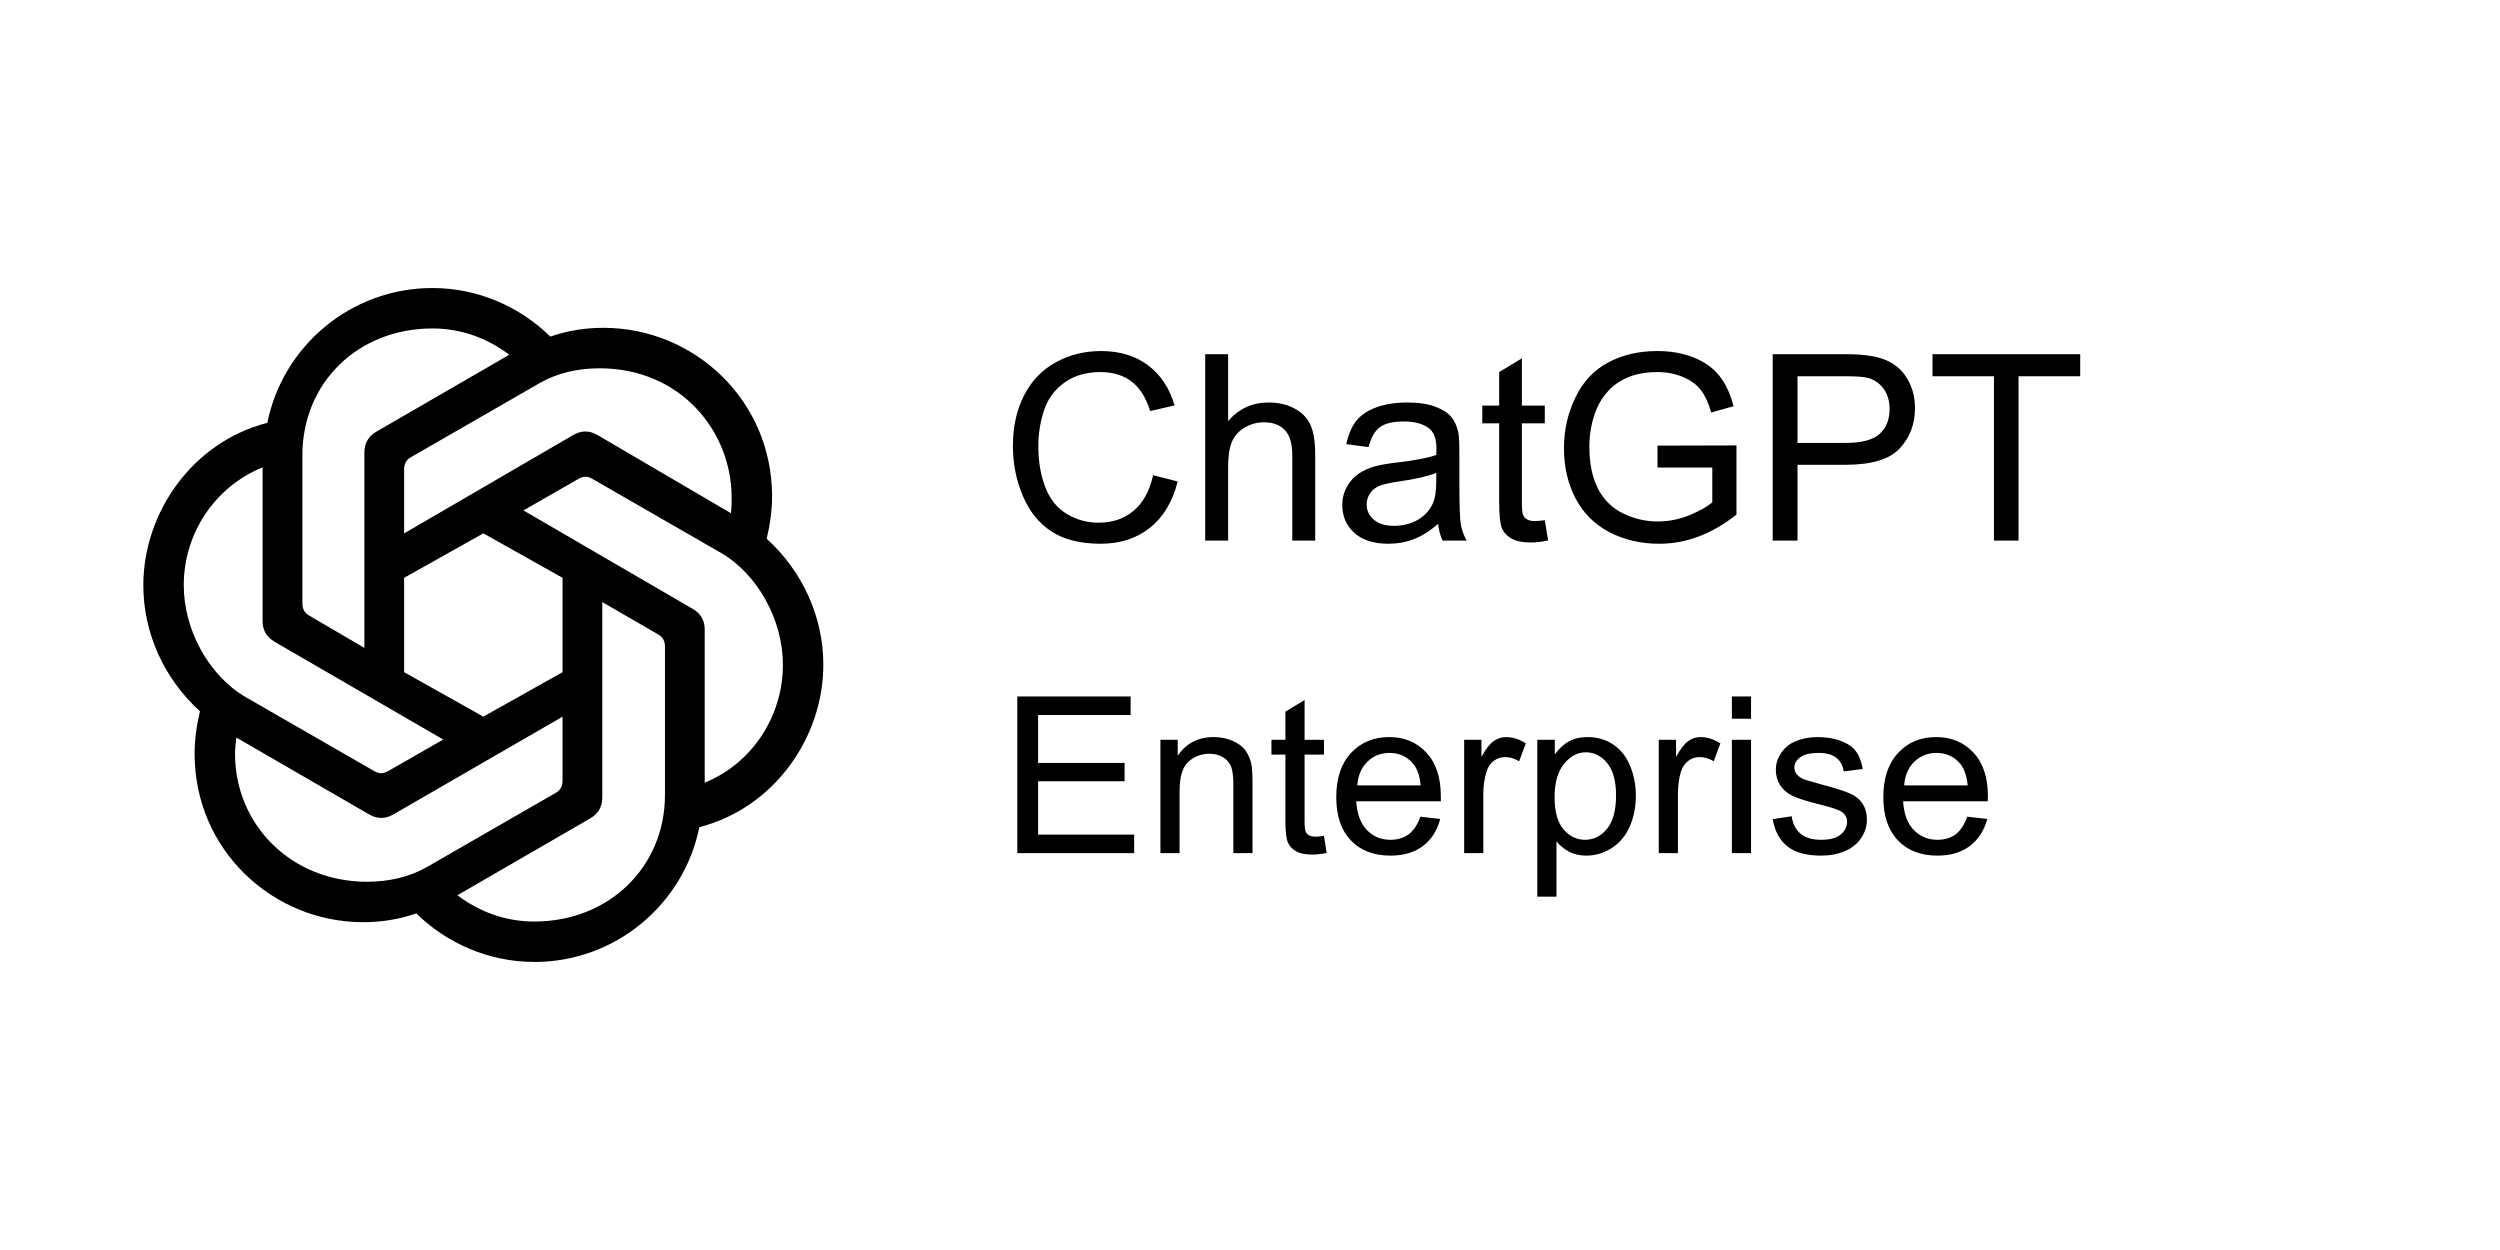
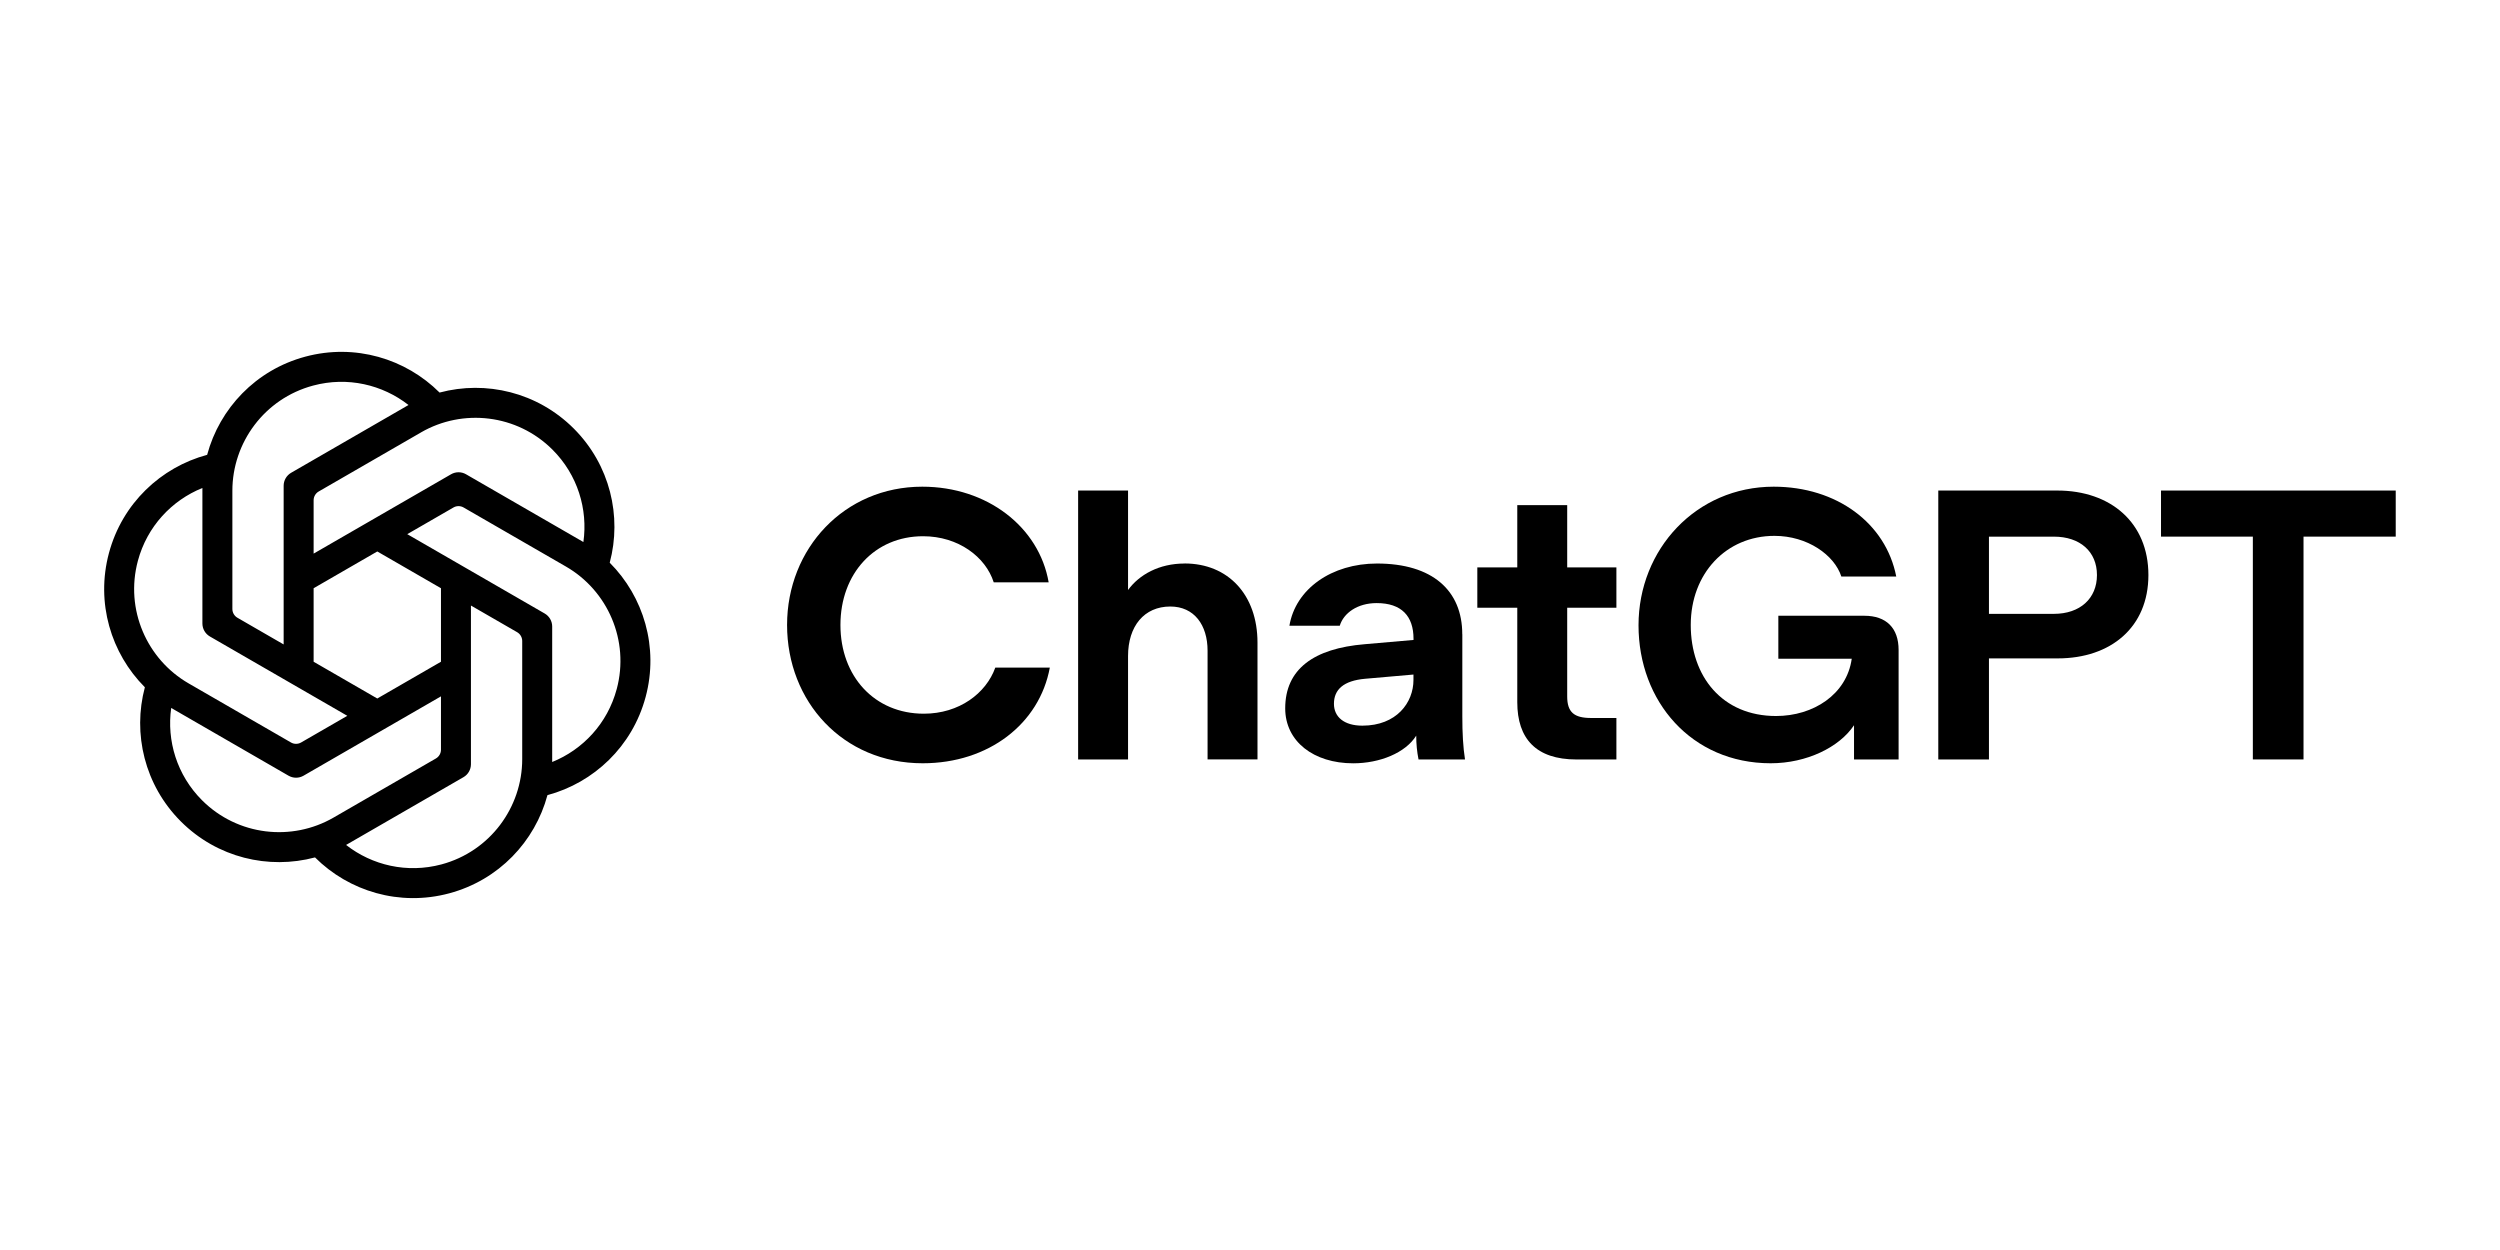
<svg xmlns="http://www.w3.org/2000/svg" viewBox="0 0 120 60" width="120" height="60" fill="none">
-   <g transform="translate(23.2, 30) scale(0.255) translate(-64, -64)">
-     <path fill="#000000" d="M49.09 46.75V34.7c0-1.01.38-1.78 1.27-2.28l24.23-13.95c3.3-1.9 7.23-2.79 11.29-2.79 15.22 0 24.86 11.8 24.86 24.36 0 .89 0 1.9-.13 2.92L85.49 28.24c-1.52-.89-3.04-.89-4.57 0L49.08 46.76Zm56.58 46.93v-28.8c0-1.78-.76-3.04-2.28-3.93L71.55 42.43l10.4-5.96c.89-.51 1.65-.51 2.54 0l24.23 13.95c6.98 4.06 11.67 12.69 11.67 21.06 0 9.64-5.71 18.52-14.72 22.2M41.61 68.31l-10.4-6.09c-.89-.51-1.27-1.27-1.27-2.28V32.03c0-13.57 10.4-23.85 24.48-23.85 5.33 0 10.28 1.78 14.46 4.95L43.89 27.59c-1.52.89-2.28 2.16-2.28 3.93zM64 81.25l-14.91-8.37V55.12L64 46.75l14.91 8.37v17.76zm9.58 38.57c-5.33 0-10.27-1.78-14.46-4.95l24.99-14.46c1.52-.89 2.28-2.16 2.28-3.93V59.69l10.53 6.09c.89.51 1.27 1.27 1.27 2.28v27.91c0 13.57-10.53 23.85-24.61 23.85M43.51 91.53 19.28 77.58C12.3 73.52 7.61 64.89 7.61 56.52c0-9.77 5.84-18.52 14.84-22.2v28.92c0 1.78.76 3.04 2.28 3.93l31.72 18.39-10.4 5.96c-.89.51-1.65.51-2.54 0Zm-1.39 20.8c-14.34 0-24.86-10.78-24.86-24.1 0-1.01.13-2.03.25-3.04L42.5 99.65c1.52.89 3.04.89 4.57 0l31.84-18.39v12.05c0 1.01-.38 1.78-1.27 2.28l-24.23 13.95c-3.3 1.9-7.23 2.79-11.29 2.79m31.46 15.1c15.35 0 28.16-10.91 31.08-25.37 14.21-3.68 23.34-17 23.34-30.57 0-8.88-3.81-17.51-10.66-23.72.63-2.66 1.01-5.33 1.01-7.99 0-18.14-14.72-31.72-31.72-31.72-3.42 0-6.72.51-10.02 1.65C70.91 4.12 63.05.57 54.42.57c-15.35 0-28.16 10.91-31.08 25.37C9.13 29.62 0 42.94 0 56.52c0 8.88 3.81 17.51 10.66 23.72-.63 2.66-1.01 5.33-1.01 7.99 0 18.14 14.72 31.71 31.71 31.71 3.42 0 6.72-.51 10.02-1.65 5.71 5.58 13.57 9.13 22.2 9.13Z" />
-   </g>
-   <g fill="#000000">
-     <path d="M55.35 22.81L55.35 22.81L56.53 23.11Q56.16 24.57 55.19 25.34Q54.23 26.10 52.83 26.10L52.83 26.10Q51.38 26.10 50.47 25.51Q49.57 24.92 49.10 23.81Q48.62 22.69 48.62 21.41L48.62 21.41Q48.62 20.01 49.16 18.97Q49.69 17.93 50.68 17.39Q51.66 16.85 52.85 16.85L52.85 16.85Q54.19 16.85 55.10 17.53Q56.02 18.22 56.38 19.46L56.38 19.46L55.21 19.73Q54.90 18.75 54.31 18.31Q53.72 17.86 52.82 17.86L52.82 17.86Q51.79 17.86 51.10 18.36Q50.40 18.85 50.12 19.68Q49.84 20.52 49.84 21.40L49.84 21.40Q49.84 22.54 50.18 23.40Q50.51 24.25 51.21 24.67Q51.91 25.09 52.73 25.09L52.73 25.09Q53.73 25.09 54.41 24.52Q55.10 23.94 55.35 22.81ZM58.95 25.95L57.85 25.95L57.85 17.00L58.95 17.00L58.95 20.21Q59.72 19.32 60.89 19.32L60.89 19.32Q61.61 19.32 62.14 19.61Q62.67 19.89 62.90 20.39Q63.13 20.89 63.13 21.84L63.13 21.84L63.13 25.95L62.03 25.95L62.03 21.84Q62.03 21.02 61.67 20.64Q61.32 20.27 60.66 20.27L60.66 20.27Q60.18 20.27 59.75 20.52Q59.32 20.77 59.13 21.21Q58.95 21.64 58.95 22.40L58.95 22.40L58.95 25.95ZM69.03 25.15L69.03 25.15Q68.42 25.67 67.86 25.88Q67.29 26.10 66.65 26.10L66.65 26.10Q65.58 26.10 65.00 25.57Q64.43 25.05 64.43 24.24L64.43 24.24Q64.43 23.76 64.65 23.37Q64.86 22.98 65.21 22.74Q65.57 22.50 66.01 22.38L66.01 22.38Q66.33 22.29 66.98 22.21L66.98 22.21Q68.31 22.06 68.94 21.84L68.94 21.84Q68.95 21.61 68.95 21.55L68.95 21.55Q68.95 20.88 68.64 20.60L68.64 20.60Q68.21 20.23 67.38 20.23L67.38 20.23Q66.61 20.23 66.24 20.50Q65.87 20.77 65.69 21.46L65.69 21.46L64.62 21.32Q64.77 20.63 65.10 20.20Q65.44 19.78 66.07 19.55Q66.71 19.32 67.54 19.32L67.54 19.32Q68.37 19.32 68.89 19.52Q69.41 19.71 69.66 20.01Q69.90 20.30 70.00 20.76L70.00 20.76Q70.05 21.04 70.05 21.77L70.05 21.77L70.05 23.23Q70.05 24.77 70.12 25.17Q70.19 25.58 70.40 25.95L70.40 25.95L69.25 25.95Q69.08 25.61 69.03 25.15ZM68.94 23.10L68.94 22.70Q68.34 22.94 67.15 23.11L67.15 23.11Q66.47 23.21 66.19 23.33Q65.91 23.45 65.76 23.69Q65.60 23.92 65.60 24.21L65.60 24.21Q65.60 24.65 65.94 24.94Q66.27 25.24 66.91 25.24L66.91 25.24Q67.54 25.24 68.04 24.96Q68.53 24.68 68.76 24.20L68.76 24.20Q68.94 23.83 68.94 23.10L68.94 23.10ZM74.15 24.97L74.15 24.97L74.31 25.94Q73.85 26.04 73.48 26.04L73.48 26.04Q72.88 26.04 72.55 25.85Q72.22 25.66 72.09 25.35Q71.96 25.04 71.96 24.05L71.96 24.05L71.96 20.32L71.15 20.32L71.15 19.47L71.96 19.47L71.96 17.86L73.05 17.20L73.05 19.47L74.15 19.47L74.15 20.32L73.05 20.32L73.05 24.11Q73.05 24.58 73.11 24.72Q73.16 24.85 73.30 24.93Q73.43 25.01 73.67 25.01L73.67 25.01Q73.85 25.01 74.15 24.97ZM82.19 22.44L79.56 22.44L79.56 21.39L83.35 21.38L83.35 24.70Q82.47 25.40 81.54 25.75Q80.62 26.10 79.64 26.10L79.64 26.10Q78.32 26.10 77.24 25.54Q76.17 24.97 75.62 23.91Q75.07 22.84 75.07 21.52L75.07 21.52Q75.07 20.21 75.62 19.08Q76.16 17.95 77.19 17.40Q78.21 16.85 79.55 16.85L79.55 16.85Q80.52 16.85 81.30 17.16Q82.09 17.48 82.53 18.04Q82.98 18.60 83.21 19.50L83.21 19.50L82.14 19.80Q81.94 19.11 81.64 18.72Q81.34 18.33 80.79 18.10Q80.23 17.86 79.56 17.86L79.56 17.86Q78.74 17.86 78.15 18.11Q77.56 18.36 77.20 18.76Q76.83 19.16 76.63 19.65L76.63 19.65Q76.29 20.48 76.29 21.45L76.29 21.45Q76.29 22.64 76.70 23.45Q77.11 24.25 77.90 24.64Q78.69 25.03 79.57 25.03L79.57 25.03Q80.34 25.03 81.07 24.74Q81.81 24.44 82.19 24.11L82.19 24.11L82.19 22.44ZM86.28 25.95L85.09 25.95L85.09 17.00L88.47 17.00Q89.36 17.00 89.83 17.09L89.83 17.09Q90.49 17.20 90.93 17.51Q91.38 17.81 91.65 18.37Q91.92 18.92 91.92 19.59L91.92 19.59Q91.92 20.73 91.19 21.52Q90.47 22.31 88.57 22.31L88.57 22.31L86.28 22.31L86.28 25.95ZM86.28 18.06L86.28 21.26L88.59 21.26Q89.74 21.26 90.22 20.83Q90.70 20.40 90.70 19.63L90.70 19.63Q90.70 19.07 90.42 18.67Q90.13 18.27 89.67 18.14L89.67 18.14Q89.37 18.06 88.56 18.06L88.56 18.06L86.28 18.06ZM96.89 25.95L95.71 25.95L95.71 18.06L92.76 18.06L92.76 17.00L99.85 17.00L99.85 18.06L96.89 18.06L96.89 25.95Z" />
-     <path d="M54.44 40.95L48.83 40.95L48.83 33.43L54.27 33.43L54.27 34.32L49.83 34.32L49.83 36.62L53.98 36.62L53.98 37.50L49.83 37.50L49.83 40.06L54.44 40.06L54.44 40.95ZM56.62 40.95L55.70 40.95L55.70 35.51L56.53 35.51L56.53 36.28Q57.13 35.38 58.26 35.38L58.26 35.38Q58.75 35.38 59.16 35.56Q59.58 35.74 59.78 36.02Q59.99 36.31 60.07 36.70L60.07 36.70Q60.12 36.96 60.12 37.60L60.12 37.60L60.12 40.95L59.20 40.95L59.20 37.64Q59.20 37.07 59.09 36.79Q58.98 36.52 58.71 36.35Q58.43 36.18 58.06 36.18L58.06 36.18Q57.47 36.18 57.05 36.56Q56.62 36.93 56.62 37.98L56.62 37.98L56.62 40.95ZM63.55 40.12L63.55 40.12L63.68 40.94Q63.29 41.02 62.99 41.02L62.99 41.02Q62.48 41.02 62.21 40.86Q61.93 40.70 61.82 40.44Q61.70 40.19 61.70 39.36L61.70 39.36L61.70 36.22L61.03 36.22L61.03 35.51L61.70 35.51L61.70 34.16L62.62 33.60L62.62 35.51L63.55 35.51L63.55 36.22L62.62 36.22L62.62 39.41Q62.62 39.80 62.67 39.91Q62.72 40.03 62.83 40.09Q62.94 40.16 63.15 40.16L63.15 40.16Q63.30 40.16 63.55 40.12ZM68.18 39.20L68.18 39.20L69.13 39.31Q68.91 40.15 68.30 40.61Q67.69 41.07 66.74 41.07L66.74 41.07Q65.54 41.07 64.84 40.34Q64.14 39.60 64.14 38.27L64.14 38.27Q64.14 36.90 64.85 36.14Q65.56 35.38 66.69 35.38L66.69 35.38Q67.78 35.38 68.47 36.13Q69.16 36.87 69.16 38.22L69.16 38.22Q69.16 38.30 69.16 38.46L69.16 38.46L65.10 38.46Q65.15 39.36 65.61 39.84Q66.06 40.31 66.74 40.31L66.74 40.31Q67.25 40.31 67.61 40.05Q67.97 39.78 68.18 39.20ZM65.15 37.70L65.15 37.70L68.19 37.70Q68.13 37.02 67.84 36.67L67.84 36.67Q67.40 36.14 66.70 36.14L66.70 36.14Q66.06 36.14 65.63 36.57Q65.20 36.99 65.15 37.70ZM71.20 40.95L70.28 40.95L70.28 35.51L71.11 35.51L71.11 36.33Q71.43 35.75 71.70 35.57Q71.97 35.38 72.29 35.38L72.29 35.38Q72.76 35.38 73.24 35.68L73.24 35.68L72.92 36.54Q72.58 36.34 72.25 36.34L72.25 36.34Q71.94 36.34 71.70 36.52Q71.46 36.70 71.36 37.02L71.36 37.02Q71.20 37.51 71.20 38.10L71.20 38.10L71.20 40.95ZM74.71 43.04L73.79 43.04L73.79 35.51L74.63 35.51L74.63 36.21Q74.93 35.80 75.30 35.59Q75.68 35.38 76.21 35.38L76.21 35.38Q76.91 35.38 77.44 35.74Q77.97 36.10 78.24 36.75Q78.52 37.41 78.52 38.19L78.52 38.19Q78.52 39.02 78.22 39.69Q77.92 40.36 77.34 40.72Q76.77 41.07 76.14 41.07L76.14 41.07Q75.68 41.07 75.31 40.88Q74.95 40.68 74.71 40.39L74.71 40.39L74.71 43.04ZM74.62 38.26L74.62 38.26Q74.62 39.31 75.05 39.81Q75.48 40.31 76.08 40.31L76.08 40.31Q76.70 40.31 77.13 39.79Q77.57 39.27 77.57 38.18L77.57 38.18Q77.57 37.14 77.14 36.62Q76.72 36.11 76.12 36.11L76.12 36.11Q75.53 36.11 75.08 36.66Q74.62 37.21 74.62 38.26ZM80.54 40.95L79.62 40.95L79.62 35.51L80.45 35.51L80.45 36.33Q80.77 35.75 81.04 35.57Q81.30 35.38 81.63 35.38L81.63 35.38Q82.09 35.38 82.58 35.68L82.58 35.68L82.26 36.54Q81.92 36.34 81.58 36.34L81.58 36.34Q81.28 36.34 81.04 36.52Q80.80 36.70 80.69 37.02L80.69 37.02Q80.54 37.51 80.54 38.10L80.54 38.10L80.54 40.95ZM84.05 34.50L83.13 34.50L83.13 33.43L84.05 33.43L84.05 34.50ZM84.05 40.95L83.13 40.95L83.13 35.51L84.05 35.51L84.05 40.95ZM85.09 39.32L85.09 39.32L86.00 39.18Q86.08 39.73 86.43 40.02Q86.78 40.31 87.41 40.31L87.41 40.31Q88.05 40.31 88.35 40.06Q88.66 39.80 88.66 39.45L88.66 39.45Q88.66 39.14 88.39 38.96L88.39 38.96Q88.20 38.83 87.45 38.64L87.45 38.64Q86.43 38.39 86.04 38.20Q85.65 38.01 85.44 37.68Q85.24 37.35 85.24 36.95L85.24 36.95Q85.24 36.59 85.41 36.28Q85.58 35.97 85.86 35.76L85.86 35.76Q86.08 35.60 86.45 35.49Q86.82 35.38 87.25 35.38L87.25 35.38Q87.89 35.38 88.37 35.57Q88.86 35.75 89.09 36.07Q89.32 36.38 89.41 36.91L89.41 36.91L88.50 37.03Q88.44 36.61 88.15 36.38Q87.85 36.14 87.31 36.14L87.31 36.14Q86.68 36.14 86.41 36.35Q86.13 36.56 86.13 36.84L86.13 36.84Q86.13 37.02 86.25 37.17L86.25 37.17Q86.36 37.31 86.60 37.41L86.60 37.41Q86.74 37.46 87.42 37.65L87.42 37.65Q88.40 37.91 88.78 38.08Q89.17 38.24 89.39 38.56Q89.61 38.88 89.61 39.35L89.61 39.35Q89.61 39.81 89.34 40.22Q89.07 40.63 88.56 40.85Q88.06 41.07 87.42 41.07L87.42 41.07Q86.35 41.07 85.80 40.63Q85.24 40.19 85.09 39.32ZM94.43 39.20L94.43 39.20L95.39 39.31Q95.16 40.15 94.55 40.61Q93.94 41.07 92.99 41.07L92.99 41.07Q91.80 41.07 91.10 40.34Q90.40 39.60 90.40 38.27L90.40 38.27Q90.40 36.90 91.11 36.14Q91.81 35.38 92.94 35.38L92.94 35.38Q94.03 35.38 94.73 36.13Q95.42 36.87 95.42 38.22L95.42 38.22Q95.42 38.30 95.41 38.46L95.41 38.46L91.35 38.46Q91.40 39.36 91.86 39.84Q92.32 40.31 93.00 40.31L93.00 40.31Q93.51 40.31 93.87 40.05Q94.22 39.78 94.43 39.20ZM91.40 37.70L91.40 37.70L94.45 37.70Q94.38 37.02 94.10 36.67L94.10 36.67Q93.66 36.14 92.95 36.14L92.95 36.14Q92.32 36.14 91.88 36.57Q91.45 36.99 91.40 37.70Z" />
+   <g transform="translate(4.8825, 16.8102) scale(0.9397)">
+     <path fill="#000000" d="M25.949 10.854C26.581 8.487 25.968 5.857 24.111 4C22.254 2.144 19.624 1.531 17.258 2.163C15.524 0.432 12.94 -0.352 10.403 0.328C7.867 1.007 6.021 2.978 5.385 5.344C3.019 5.98 1.048 7.826 0.369 10.362C-0.311 12.899 0.473 15.483 2.204 17.217C1.572 19.583 2.185 22.213 4.042 24.07C5.898 25.927 8.528 26.54 10.895 25.908C12.629 27.638 15.213 28.423 17.749 27.743C20.286 27.063 22.131 25.092 22.768 22.727C25.133 22.09 27.105 20.245 27.784 17.708C28.464 15.172 27.679 12.588 25.949 10.854ZM16.311 4.197C18.439 2.967 21.208 3.262 23.029 5.083C24.314 6.368 24.839 8.127 24.604 9.798L18.609 6.337C18.372 6.2 18.081 6.2 17.844 6.337L10.824 10.39V7.665C10.824 7.481 10.923 7.309 11.082 7.217L16.311 4.198L16.311 4.197ZM14.076 10.28L17.329 12.158V15.913L14.076 17.791L10.824 15.913V12.158L14.076 10.28ZM6.674 7.181C6.672 4.723 8.312 2.472 10.8 1.806C12.556 1.335 14.341 1.76 15.671 2.799L9.676 6.26C9.439 6.397 9.293 6.65 9.293 6.923V15.029L6.933 13.666C6.774 13.575 6.674 13.403 6.674 13.22L6.674 7.181V7.181ZM1.847 10.758C2.318 9.003 3.578 7.669 5.143 7.037V13.959C5.143 14.232 5.288 14.485 5.525 14.622L12.545 18.675L10.185 20.037C10.026 20.129 9.828 20.13 9.669 20.038L4.439 17.019C2.309 15.791 1.18 13.246 1.847 10.758L1.847 10.758ZM11.842 23.873C9.714 25.104 6.945 24.808 5.124 22.988C3.838 21.702 3.314 19.944 3.549 18.273L9.543 21.734C9.78 21.871 10.072 21.871 10.309 21.734L17.329 17.681V20.406C17.329 20.59 17.23 20.762 17.071 20.854L11.842 23.873L11.842 23.873ZM21.479 20.889C21.48 23.348 19.84 25.598 17.353 26.265C15.597 26.735 13.812 26.311 12.482 25.271L18.477 21.81C18.714 21.674 18.86 21.421 18.86 21.147V13.042L21.22 14.404C21.379 14.496 21.479 14.668 21.479 14.851L21.479 20.889V20.889ZM26.305 17.312C25.835 19.068 24.575 20.402 23.01 21.034V14.112C23.01 13.838 22.864 13.586 22.627 13.449L15.607 9.396L17.968 8.033C18.127 7.941 18.325 7.941 18.484 8.033L23.713 11.051C25.843 12.279 26.972 14.825 26.306 17.312L26.305 17.312Z" />
+     <path fill="#000000" d="M41.992 18.567C39.479 18.567 37.734 16.664 37.734 14.035C37.734 11.405 39.482 9.502 41.954 9.502C43.76 9.502 45.151 10.562 45.564 11.857H48.37C47.881 9.031 45.231 6.971 41.914 6.971C37.93 6.971 35.008 10.131 35.008 14.035C35.008 17.939 37.852 21.099 41.935 21.099C45.309 21.099 47.9 19.078 48.429 16.213H45.644C45.173 17.527 43.8 18.567 41.994 18.567H41.992H41.992Z" />
+     <path fill="#000000" d="M55.31 10.896C54.014 10.896 52.995 11.465 52.425 12.249V7.168H49.875V20.903H52.425V15.623C52.425 14.093 53.249 13.092 54.584 13.092C55.802 13.092 56.487 14.034 56.487 15.348V20.9H59.037V14.936C59.037 12.503 57.547 10.893 55.31 10.893V10.895V10.896Z" />
+     <path fill="#000000" d="M69.497 14.506C69.497 12.27 67.967 10.896 65.141 10.896C62.826 10.896 60.98 12.192 60.667 14.075H63.239C63.434 13.428 64.141 12.917 65.123 12.917C66.399 12.917 67.007 13.583 67.007 14.741V14.8L64.515 15.017C61.906 15.233 60.453 16.293 60.453 18.294C60.453 19.983 61.906 21.101 63.926 21.101C65.28 21.101 66.594 20.571 67.145 19.688C67.145 20.119 67.185 20.512 67.263 20.905H69.637C69.538 20.277 69.5 19.552 69.5 18.709V14.51L69.498 14.505L69.497 14.506ZM67.004 16.843C67.004 18.001 66.14 19.178 64.395 19.178C63.453 19.178 62.942 18.726 62.942 18.06C62.942 17.334 63.432 16.882 64.531 16.783L67.004 16.567V16.842V16.843Z" />
+     <path fill="#000000" d="M74.857 7.914H72.307V11.093H70.266V13.153H72.307V17.98C72.307 19.845 73.268 20.905 75.328 20.905H77.37V18.786H76.075C75.21 18.786 74.857 18.491 74.857 17.686V13.153H77.37V11.093H74.857V7.914V7.914Z" />
+     <path fill="#000000" d="M90.039 13.564H85.642V15.761H89.391C89.134 17.586 87.427 18.685 85.525 18.685C82.776 18.685 81.168 16.665 81.168 14.035C81.168 11.405 82.974 9.483 85.444 9.483C87.133 9.483 88.508 10.465 88.861 11.562H91.665C91.135 8.836 88.623 6.971 85.406 6.971C81.443 6.971 78.5 10.168 78.5 14.053C78.5 17.939 81.208 21.099 85.251 21.099C87.097 21.099 88.764 20.274 89.508 19.156V20.903H91.785V15.311C91.785 14.193 91.159 13.564 90.038 13.564L90.039 13.564Z" />
+     <path fill="#000000" d="M99.895 7.168H93.812V20.903H96.4V15.742H99.913C102.624 15.742 104.545 14.152 104.545 11.484C104.545 8.816 102.624 7.168 99.895 7.168V7.168ZM99.718 13.467H96.4V9.523H99.718C101.054 9.523 101.917 10.288 101.917 11.484C101.917 12.681 101.054 13.467 99.718 13.467V13.467Z" />
+     <path fill="#000000" d="M105.189 7.168V9.522H109.88V20.903H112.468V9.522H117.178V7.168H105.188H105.19H105.189Z" />
  </g>
</svg>
